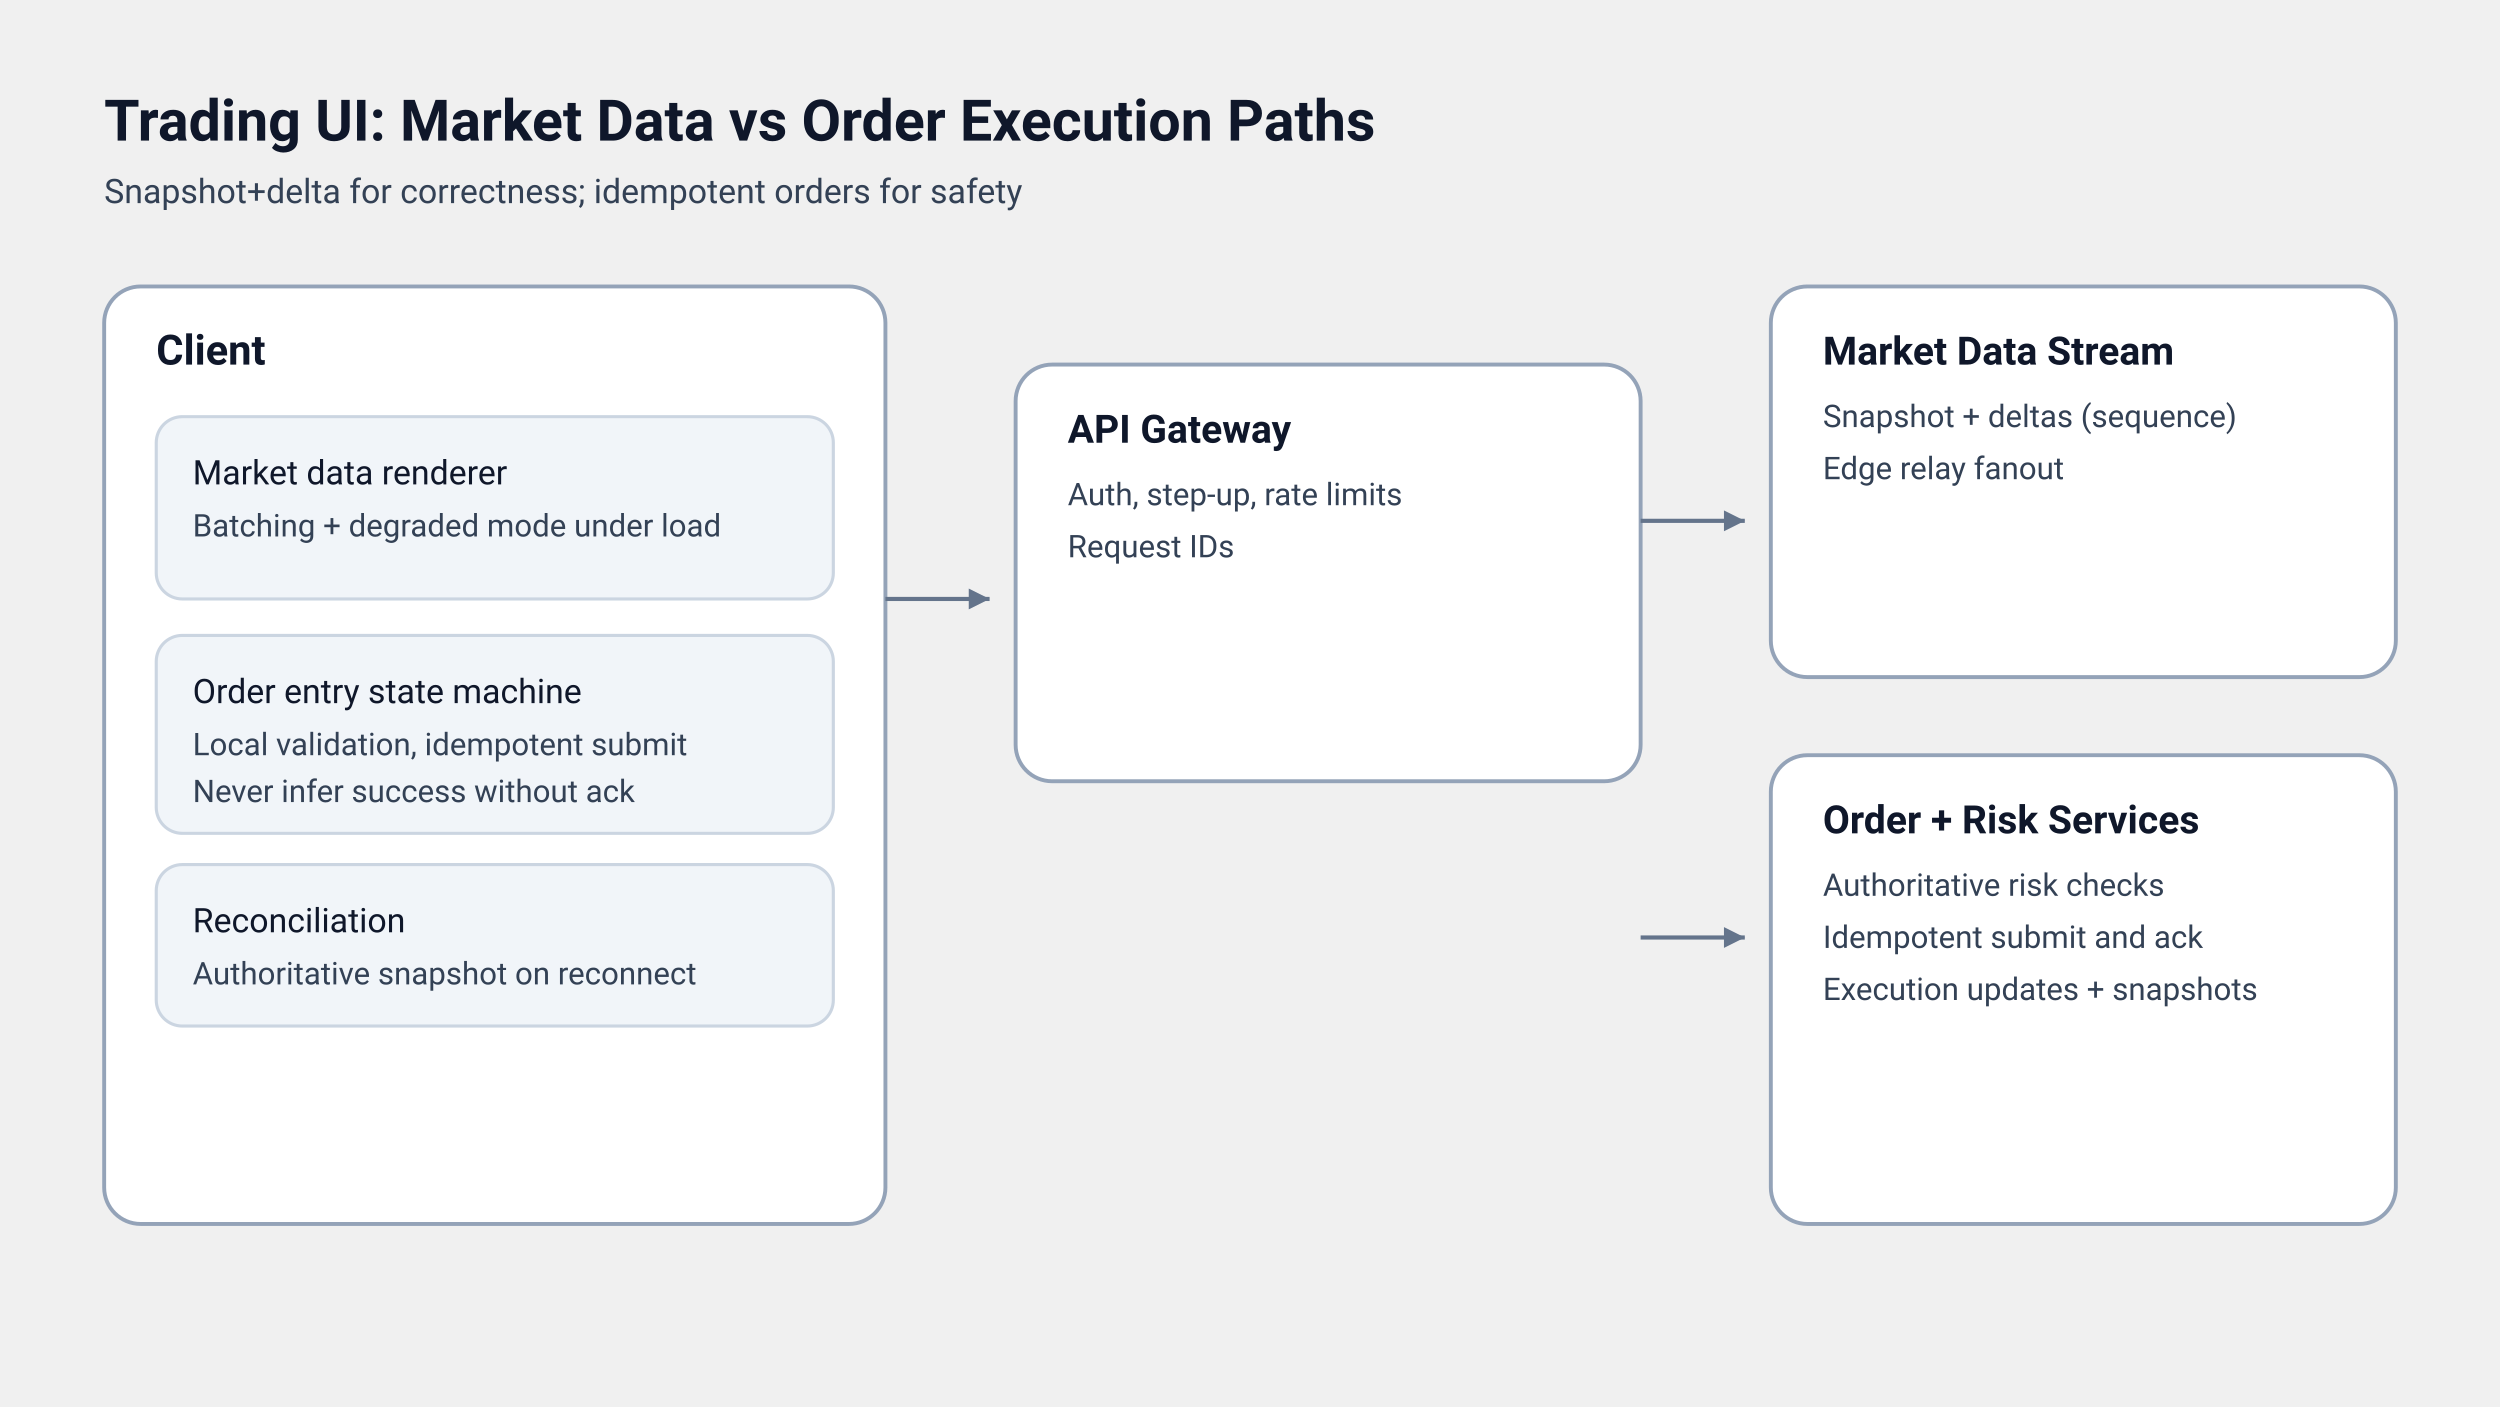
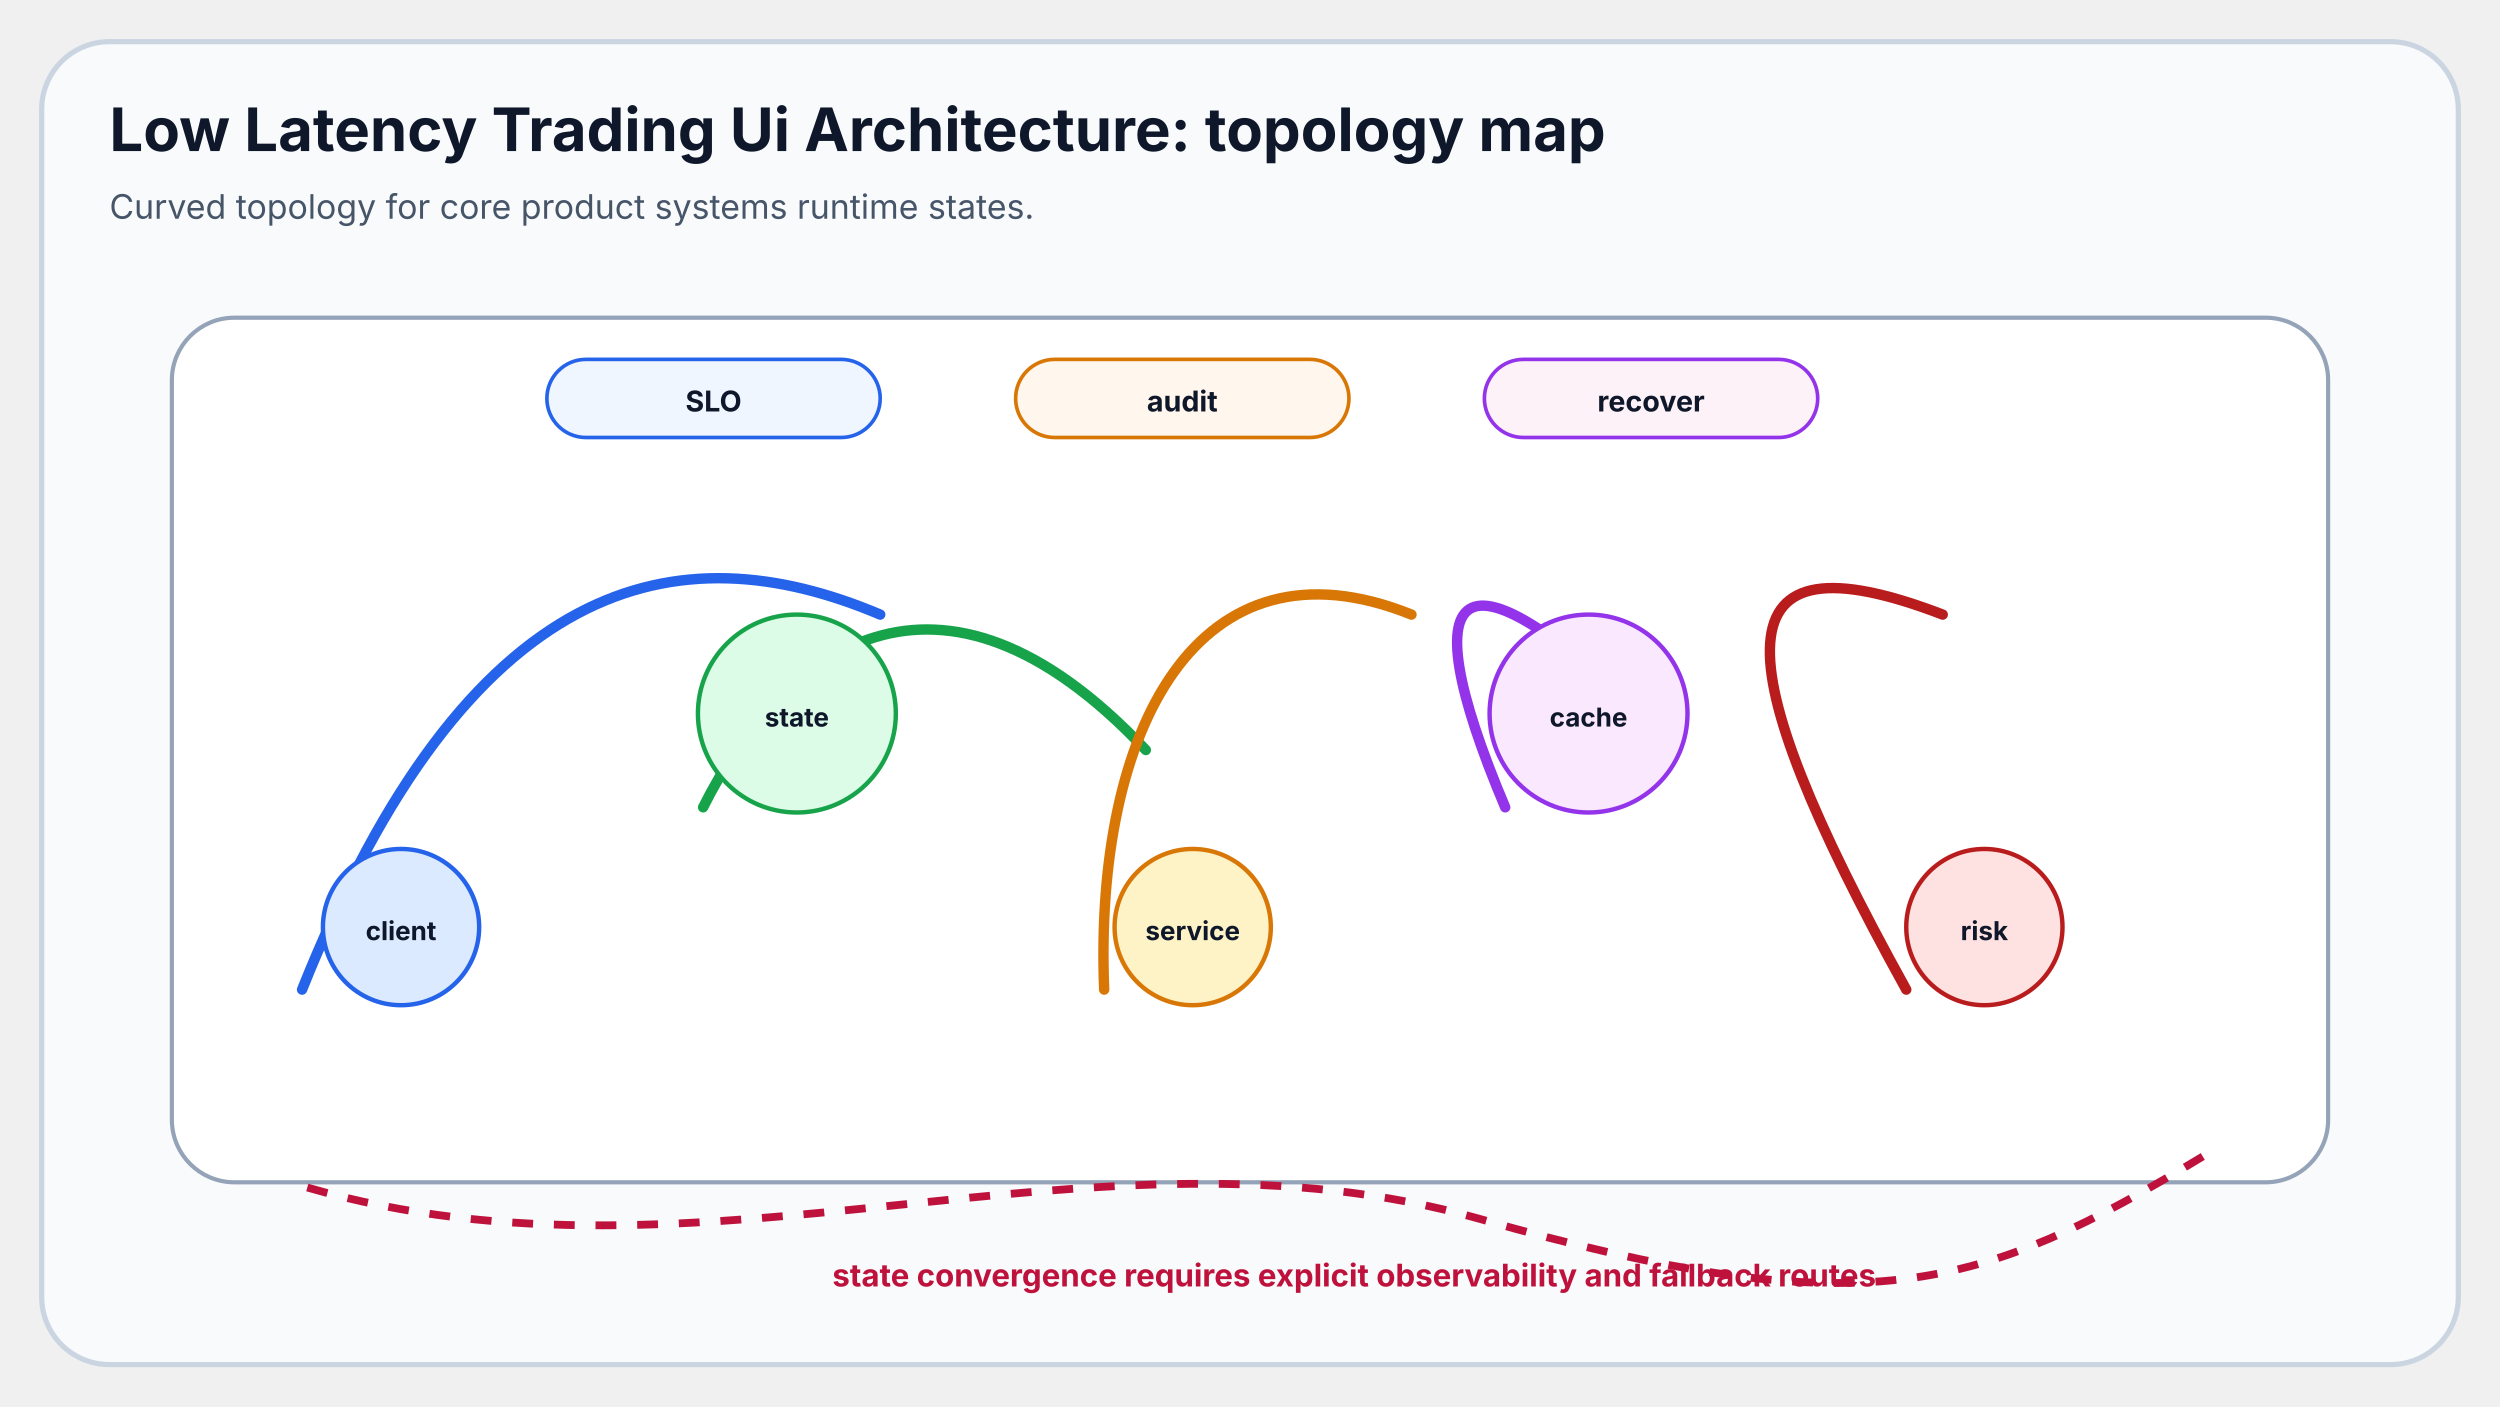
- <svg xmlns="http://www.w3.org/2000/svg" width="960" height="540" viewBox="0 0 960 540" role="img" aria-label="Low latency trading UI architecture">
-   <defs>
-     <style>
-       .t { font-family: ui-sans-serif, system-ui, -apple-system, Segoe UI, Roboto, Arial, "Noto Sans", "Liberation Sans", sans-serif; fill: #0f172a; }
-       .muted { fill: #334155; }
-       .h { font-weight: 700; }
-       .box { fill: #ffffff; stroke: #94a3b8; stroke-width: 1.5; rx: 14; }
-       .chip { fill: #f1f5f9; stroke: #cbd5e1; stroke-width: 1.2; rx: 10; }
-       .line { stroke: #64748b; stroke-width: 1.6; fill: none; }
-       .arrow { fill: #64748b; }
-       @media (prefers-color-scheme: dark) {
-         .t { fill: #e5e7eb; }
-         .muted { fill: #cbd5e1; }
-         .box { fill: #0b1220; stroke: #334155; }
-         .chip { fill: #111827; stroke: #334155; }
-         .line { stroke: #94a3b8; }
-         .arrow { fill: #94a3b8; }
-       }
-     </style>
-   </defs>
-   <text class="t h" x="40" y="54" font-size="22">Trading UI: Market Data vs Order Execution Paths</text>
-   <text class="t muted" x="40" y="78" font-size="13">Snapshot+delta for correctness; idempotent orders for safety</text>
-   <rect class="box" x="40" y="110" width="300" height="360" rx="14" />
-   <text class="t h" x="60" y="140" font-size="16">Client</text>
-   <rect class="chip" x="60" y="160" width="260" height="70" rx="10" />
-   <text class="t" x="74" y="186" font-size="13">Market data renderer</text>
-   <text class="t muted" x="74" y="206" font-size="12">Batching + degraded mode under load</text>
-   <rect class="chip" x="60" y="244" width="260" height="76" rx="10" />
-   <text class="t" x="74" y="270" font-size="13">Order entry state machine</text>
-   <text class="t muted" x="74" y="290" font-size="12">Local validation, idempotent submit</text>
-   <text class="t muted" x="74" y="308" font-size="12">Never infer success without ack</text>
-   <rect class="chip" x="60" y="332" width="260" height="62" rx="10" />
-   <text class="t" x="74" y="358" font-size="13">Reconciliation</text>
-   <text class="t muted" x="74" y="378" font-size="12">Authoritative snapshot on reconnect</text>
-   <rect class="box" x="390" y="140" width="240" height="160" rx="14" />
-   <text class="t h" x="410" y="170" font-size="15">API Gateway</text>
-   <text class="t muted" x="410" y="194" font-size="12">Auth, step-up, rate limits</text>
-   <text class="t muted" x="410" y="214" font-size="12">Request IDs</text>
-   <rect class="box" x="680" y="110" width="240" height="150" rx="14" />
-   <text class="t h" x="700" y="140" font-size="15">Market Data Stream</text>
-   <text class="t muted" x="700" y="164" font-size="12">Snapshot + deltas (sequence)</text>
-   <text class="t muted" x="700" y="184" font-size="12">Edge relay fanout</text>
-   <rect class="box" x="680" y="290" width="240" height="180" rx="14" />
-   <text class="t h" x="700" y="320" font-size="15">Order + Risk Services</text>
-   <text class="t muted" x="700" y="344" font-size="12">Authoritative risk checks</text>
-   <text class="t muted" x="700" y="364" font-size="12">Idempotent submit and ack</text>
-   <text class="t muted" x="700" y="384" font-size="12">Execution updates + snapshots</text>
-   <path class="line" d="M340 230 L380 230" />
-   <polygon class="arrow" points="380,230 372,226 372,234" />
-   <path class="line" d="M630 200 L670 200" />
-   <polygon class="arrow" points="670,200 662,196 662,204" />
-   <path class="line" d="M630 360 L670 360" />
-   <polygon class="arrow" points="670,360 662,356 662,364" />
+ <svg xmlns="http://www.w3.org/2000/svg" width="960" height="540" viewBox="0 0 960 540" role="img" aria-labelledby="title desc">
+   <rect x="16" y="16" width="928" height="508" rx="26" fill="#f8fafc" stroke="#cbd5e1" stroke-width="2" />
+   <text x="42" y="58" fill="#0f172a" font-family="Inter, Arial, sans-serif" font-size="23" font-weight="700">Low Latency Trading Ui Architecture: topology map</text>
+   <text x="42" y="84" fill="#475569" font-family="Inter, Arial, sans-serif" font-size="13">Curved topology for core product systems runtime states.</text>
+   <rect x="66" y="122" width="828" height="332" rx="24" fill="#ffffff" stroke="#94a3b8" stroke-width="1.6" />
+   <path d="M116 380 C180 220, 260 203, 338 236" fill="none" stroke="#2563eb" stroke-width="4" stroke-linecap="round" />
+   <circle cx="154" cy="356" r="30" fill="#dbeafe" stroke="#2563eb" stroke-width="1.7" />
+   <text x="154" y="361" text-anchor="middle" fill="#0f172a" font-family="Inter, Arial, sans-serif" font-size="10" font-weight="700">client</text>
+   <path d="M270 310 C300 250, 360 203, 440 288" fill="none" stroke="#16a34a" stroke-width="4" stroke-linecap="round" />
+   <circle cx="306" cy="274" r="38" fill="#dcfce7" stroke="#16a34a" stroke-width="1.7" />
+   <text x="306" y="279" text-anchor="middle" fill="#0f172a" font-family="Inter, Arial, sans-serif" font-size="10" font-weight="700">state</text>
+   <path d="M424 380 C420 280, 460 203, 542 236" fill="none" stroke="#d97706" stroke-width="4" stroke-linecap="round" />
+   <circle cx="458" cy="356" r="30" fill="#fef3c7" stroke="#d97706" stroke-width="1.7" />
+   <text x="458" y="361" text-anchor="middle" fill="#0f172a" font-family="Inter, Arial, sans-serif" font-size="10" font-weight="700">service</text>
+   <path d="M578 310 C540 220, 560 203, 644 288" fill="none" stroke="#9333ea" stroke-width="4" stroke-linecap="round" />
+   <circle cx="610" cy="274" r="38" fill="#fae8ff" stroke="#9333ea" stroke-width="1.7" />
+   <text x="610" y="279" text-anchor="middle" fill="#0f172a" font-family="Inter, Arial, sans-serif" font-size="10" font-weight="700">cache</text>
+   <path d="M732 380 C660 250, 660 203, 746 236" fill="none" stroke="#b91c1c" stroke-width="4" stroke-linecap="round" />
+   <circle cx="762" cy="356" r="30" fill="#fee2e2" stroke="#b91c1c" stroke-width="1.7" />
+   <text x="762" y="361" text-anchor="middle" fill="#0f172a" font-family="Inter, Arial, sans-serif" font-size="10" font-weight="700">risk</text>
+   <rect x="210" y="138" width="128" height="30" rx="15" fill="#eff6ff" stroke="#2563eb" stroke-width="1.4" />
+   <text x="274" y="158" text-anchor="middle" fill="#0f172a" font-family="Inter, Arial, sans-serif" font-size="11" font-weight="700">SLO</text>
+   <rect x="390" y="138" width="128" height="30" rx="15" fill="#fff7ed" stroke="#d97706" stroke-width="1.4" />
+   <text x="454" y="158" text-anchor="middle" fill="#0f172a" font-family="Inter, Arial, sans-serif" font-size="11" font-weight="700">audit</text>
+   <rect x="570" y="138" width="128" height="30" rx="15" fill="#fdf2f8" stroke="#9333ea" stroke-width="1.4" />
+   <text x="634" y="158" text-anchor="middle" fill="#0f172a" font-family="Inter, Arial, sans-serif" font-size="11" font-weight="700">recover</text>
+   <path d="M118 456 C270 500, 420 426, 568 468 S760 496, 846 444" fill="none" stroke="#be123c" stroke-width="3" stroke-dasharray="8 8" />
+   <text x="520" y="494" text-anchor="middle" fill="#be123c" font-family="Inter, Arial, sans-serif" font-size="12" font-weight="700">state convergence requires explicit observability and fallback routes</text>
</svg>
